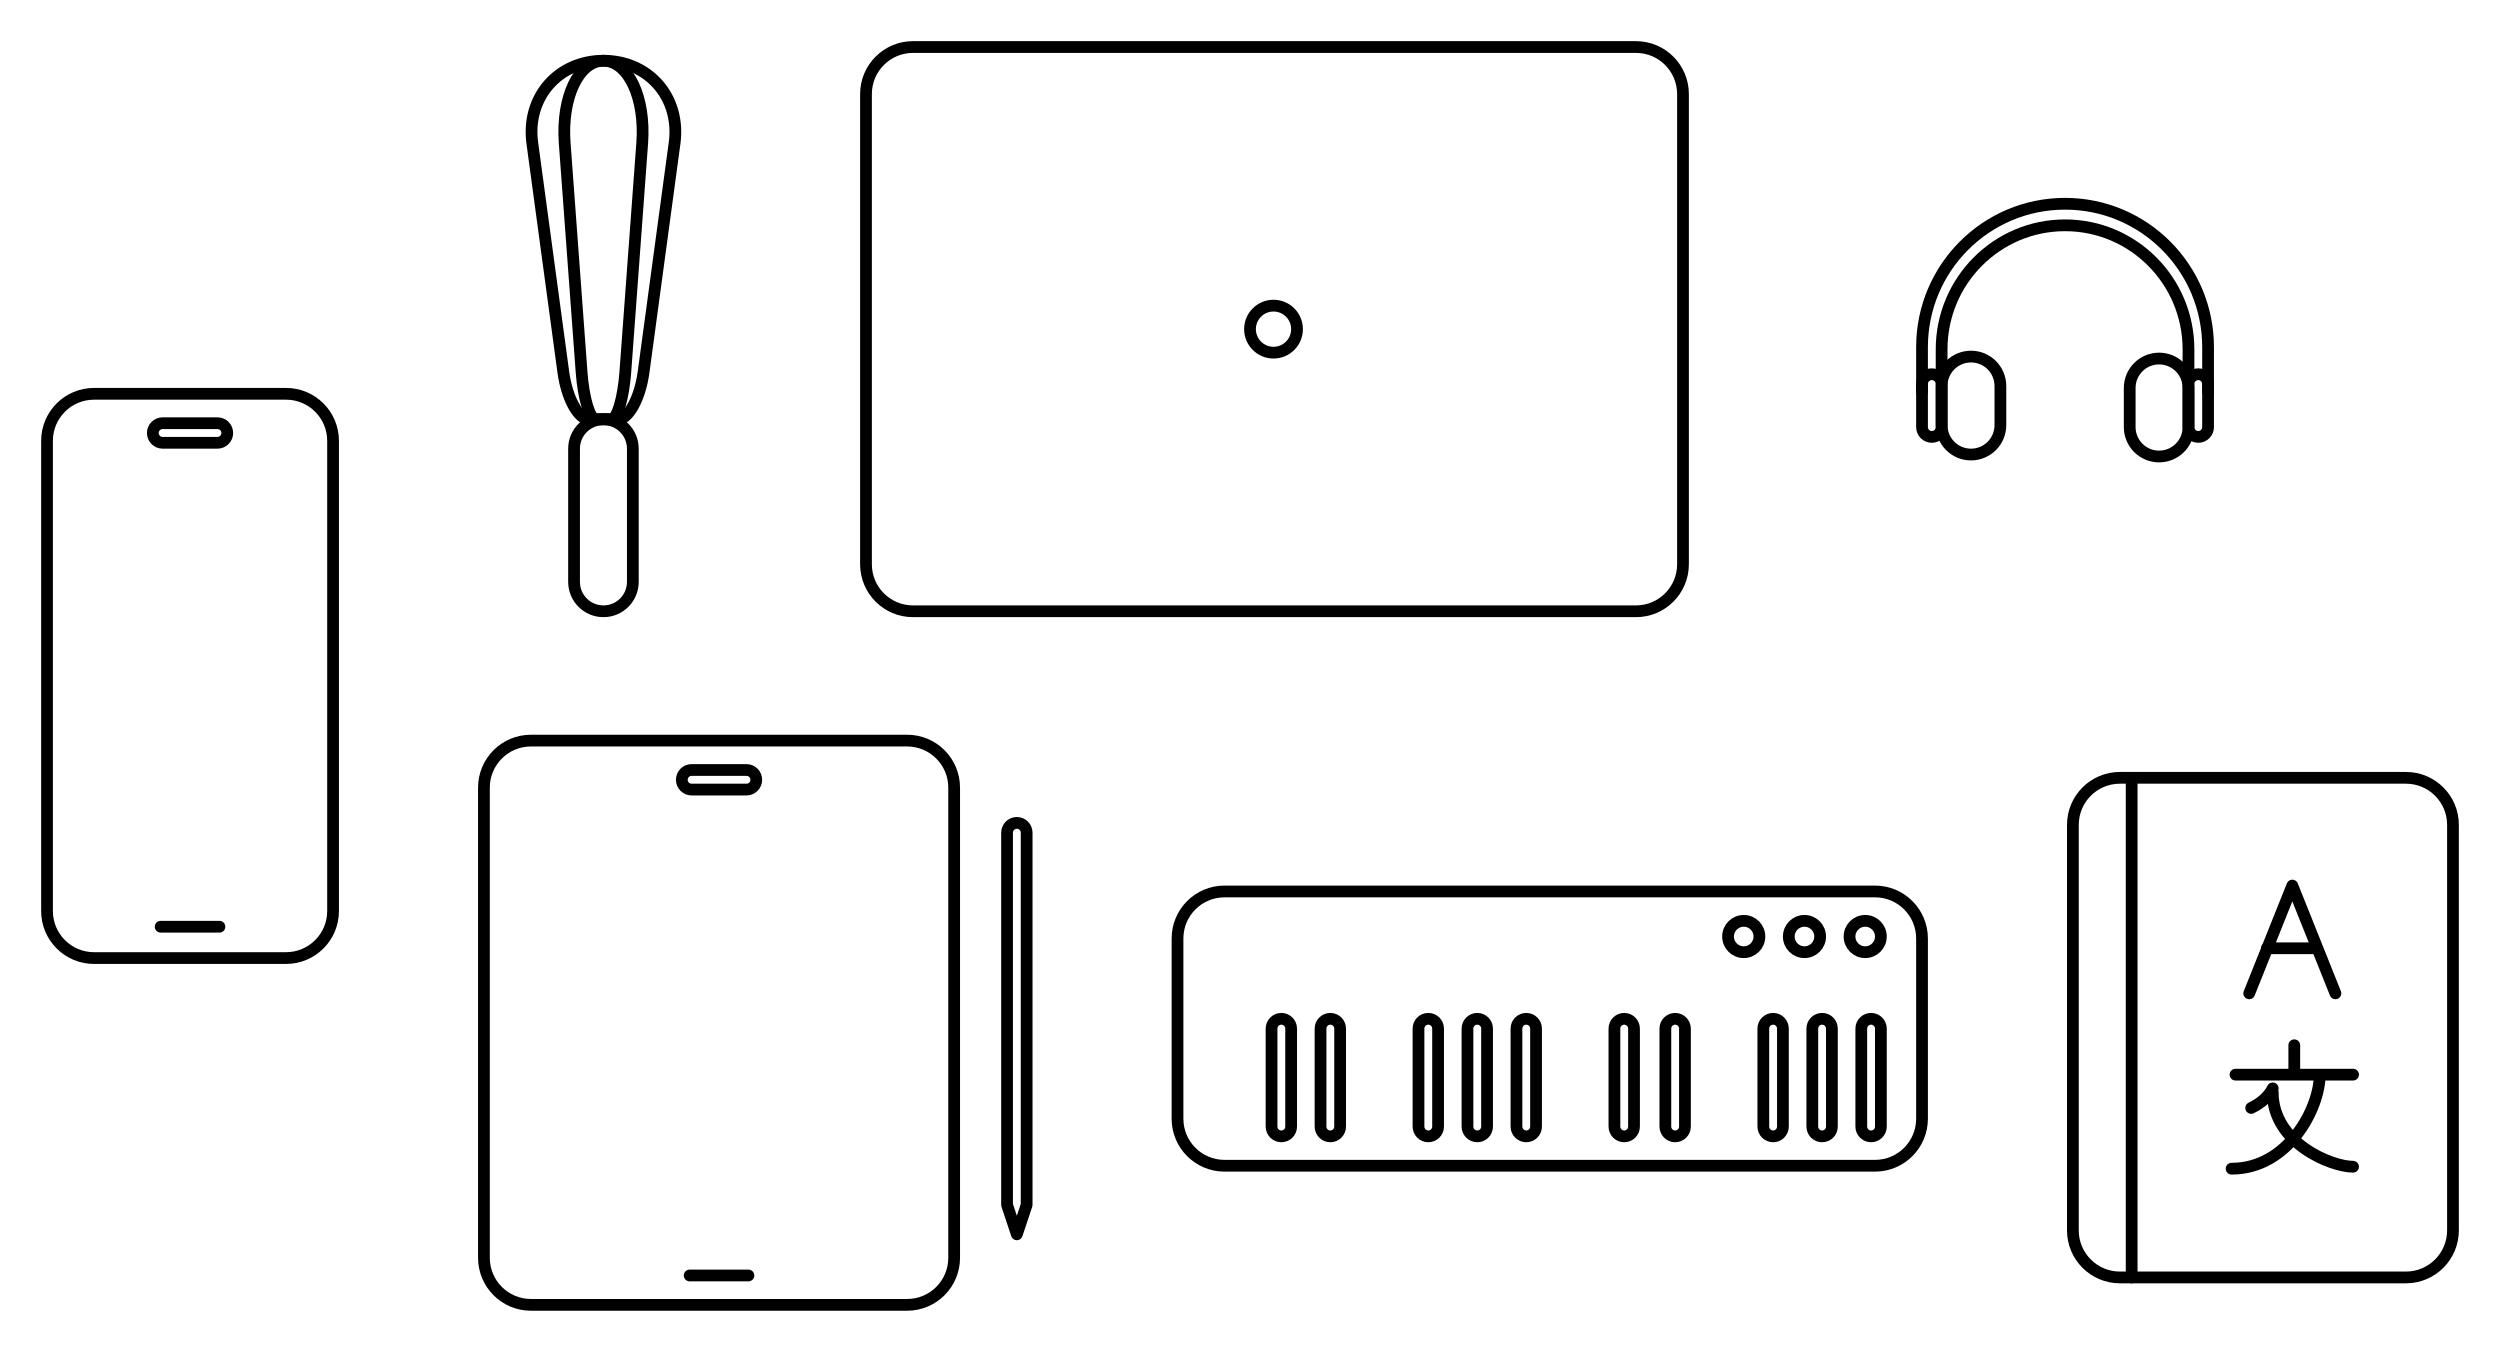
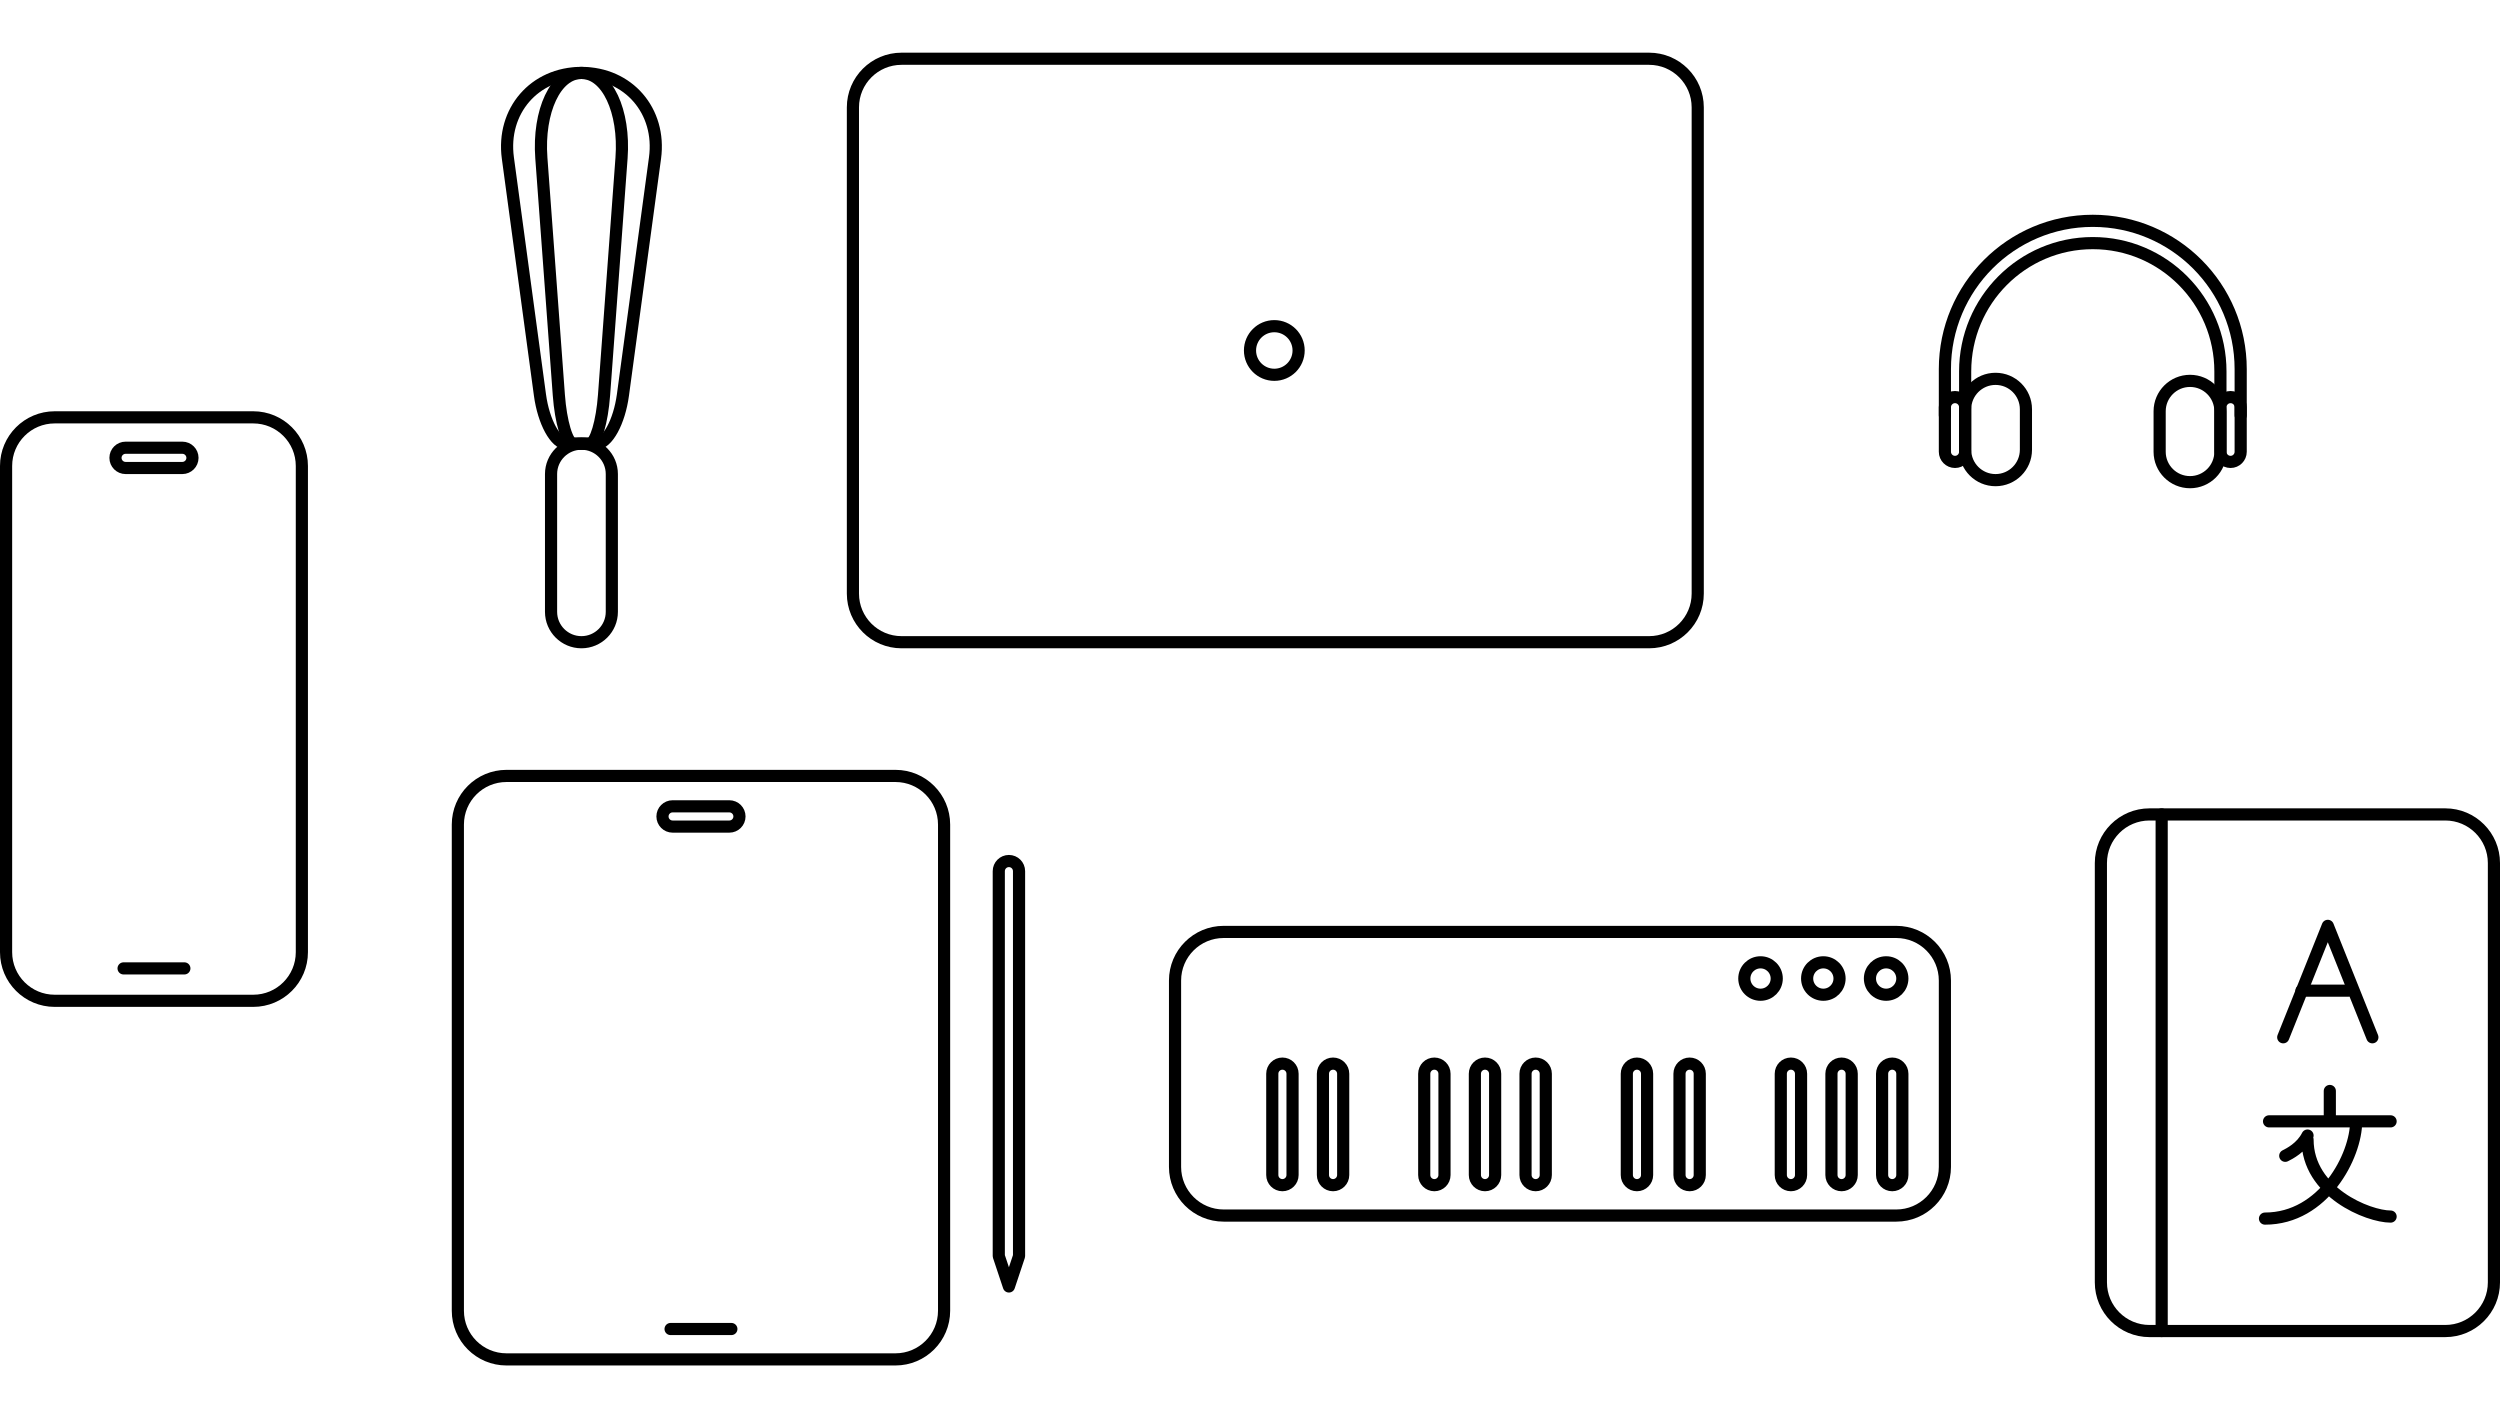
- <svg xmlns="http://www.w3.org/2000/svg" viewBox="0 0 1276 690">
-   <g fill="none" fill-rule="evenodd" stroke="currentColor" stroke-width="6" stroke-linejoin="round" stroke-linecap="round">
-     <g class="i-devices__item i-devices__iphone">
-       <g transform="translate(24 201)">
-         <rect width="146" height="288" rx="24" />
-         <rect width="38" height="10" x="54" y="15" rx="5" />
-         <path d="M58,272 L88,272" />
-       </g>
+ <svg xmlns="http://www.w3.org/2000/svg" width="1234" height="700" viewBox="0 0 1234 700" fill="none" fill-rule="evenodd" stroke="currentColor" stroke-width="6" stroke-linejoin="round" stroke-linecap="round">
+   <g class="i-devices__item i-devices__iphone">
+     <g transform="translate(3 206)">
+       <rect width="146" height="288" rx="24" />
+       <rect width="38" height="10" x="54" y="15" rx="5" />
+       <path d="M58,272 L88,272" />
    </g>
-     <g class="i-devices__item i-devices__mixer">
-       <g transform="translate(271 31)">
-         <rect width="30" height="98" x="22" y="183" rx="15" />
-         <path d="M37,0 C60.196,0 76.454,18.804 73.314,42 L57.473,159 C55.679,172.255 49.817,183 44.382,183 L29.618,183 C24.183,183 18.321,172.255 16.527,159 L0.686,42 C-2.454,18.804 13.804,0 37,0 Z" />
-         <path d="M37,0 C49.64,0 58.5,18.804 56.788,42 L48.157,159 C47.179,172.255 43.985,183 41.023,183 L32.977,183 C30.015,183 26.821,172.255 25.843,159 L17.212,42 C15.5,18.804 24.36,0 37,0 Z" />
-       </g>
+   </g>
+   <g class="i-devices__item i-devices__mixer">
+     <g transform="translate(250 36)">
+       <rect width="30" height="98" x="22" y="183" rx="15" />
+       <path d="M37,0 C60.196,0 76.454,18.804 73.314,42 L57.473,159 C55.679,172.255 49.817,183 44.382,183 L29.618,183 C24.183,183 18.321,172.255 16.527,159 L0.686,42 C-2.454,18.804 13.804,0 37,0 Z" />
+       <path d="M37,0 C49.64,0 58.5,18.804 56.788,42 L48.157,159 C47.179,172.255 43.985,183 41.023,183 L32.977,183 C30.015,183 26.821,172.255 25.843,159 L17.212,42 C15.5,18.804 24.36,0 37,0 Z" />
    </g>
-     <g class="i-devices__item i-devices__ipad">
-       <g transform="translate(247 378)">
-         <rect width="240" height="288" rx="24" />
-         <path d="M105,273 L135,273" />
-         <rect width="38" height="10" x="101" y="15" rx="5" />
-         <g class="i-devices__item i-devices__pencil">
-           <path d="M272,42 C274.761,42 277,44.239 277,47 L277,237 L277,237 L272,252 L267,237 L267,47 C267,44.239 269.239,42 272,42 Z" />
-         </g>
-       </g>
+   </g>
+   <g class="i-devices__item i-devices__ipad">
+     <g transform="translate(226 383)">
+       <rect width="240" height="288" rx="24" />
+       <path d="M105,273 L135,273" />
+       <rect width="38" height="10" x="101" y="15" rx="5" />
    </g>
-     <g class="i-devices__item i-devices__book">
-       <g transform="translate(1058 396)">
-         <rect width="194" height="255" y="1" rx="24" />
-         <path d="M30,1 L30,256" />
-         <polyline points="90 111 112 56 134 111" />
-         <path d="M99 88L122 88M83 152.5L143 152.5M113 152.5L113 137.5M143 199.5C132 199.5 102 187.5 102 161.5M91 169.5C93 168.5 99 165.5 102 159.5M126 152.5C126 169.5 110.015 200.5 81 200.5" />
-       </g>
+   </g>
+   <g class="i-devices__item i-devices__pencil">
+     <g transform="translate(226 383)">
+       <path d="M5,0 C7.761,0 10,2.239 10,5 L10,195 L10,195 L5,210 L0,195 L0,5 C0,2.239 2.239,0 5,0 Z" transform="translate(267 42)" />
    </g>
-     <g class="i-devices__item i-devices__macbook">
-       <g transform="translate(442 24)">
-         <rect width="417" height="288" rx="24" />
-         <circle cx="208" cy="144" r="12" />
-       </g>
+   </g>
+   <g class="i-devices__item i-devices__book">
+     <g transform="translate(1037 402)">
+       <rect width="194" height="255" rx="24" />
+       <path d="M30,0 L30,255" />
+       <polyline points="90 110 112 55 134 110" />
+       <path d="M99,87 L122,87 M83,151.5 L143,151.5 M113,151.5 L113,136.5 M143,198.5 C132,198.5 102,186.5 102,160.5 M91,168.5 C93,167.5 99,164.5 102,158.5 M126,151.5 C126,168.5 110.015,199.5 81,199.5" />
    </g>
-     <g class="i-devices__item i-devices__keyboard">
-       <g transform="translate(601 455)">
-         <rect width="380" height="140" rx="24" />
-         <rect width="10" height="60" x="48" y="65" rx="5" />
-         <rect width="10" height="60" x="73" y="65" rx="5" />
-         <rect width="10" height="60" x="123" y="65" rx="5" />
-         <rect width="10" height="60" x="148" y="65" rx="5" />
-         <rect width="10" height="60" x="173" y="65" rx="5" />
-         <rect width="10" height="60" x="249" y="65" rx="5" />
-         <rect width="10" height="60" x="299" y="65" rx="5" />
-         <rect width="10" height="60" x="324" y="65" rx="5" />
-         <rect width="10" height="60" x="349" y="65" rx="5" />
-         <rect width="10" height="60" x="223" y="65" rx="5" />
-         <circle cx="289" cy="23" r="8" />
-         <circle cx="320" cy="23" r="8" />
-         <circle cx="351" cy="23" r="8" />
-       </g>
+   </g>
+   <g class="i-devices__item i-devices__macbook">
+     <g transform="translate(421 29)">
+       <rect width="417" height="288" rx="24" />
+       <circle cx="208" cy="144" r="12" />
    </g>
-     <g class="i-devices__item i-devices__headphone">
-       <g transform="translate(981 104)">
-         <rect width="30" height="50" x="10" y="78" rx="15" />
-         <rect width="10" height="32" y="87" rx="5" />
-         <rect width="10" height="32" x="136" y="87" rx="5" />
-         <rect width="30" height="50" x="106" y="79" rx="15" />
-         <path d="M146,96 L146,73.185 C146,32.766 113.317,0 73,0 C32.683,0 0,32.766 0,73.185 L0,96" />
-         <path d="M136,87 L136,74.333 C136,39.355 107.794,11 73,11 C38.206,11 10,39.355 10,74.333 L10,87" />
-       </g>
+   </g>
+   <g class="i-devices__item i-devices__keyboard">
+     <g transform="translate(580 460)">
+       <rect width="380" height="140" rx="24" />
+       <rect width="10" height="60" x="48" y="65" rx="5" />
+       <rect width="10" height="60" x="73" y="65" rx="5" />
+       <rect width="10" height="60" x="123" y="65" rx="5" />
+       <rect width="10" height="60" x="148" y="65" rx="5" />
+       <rect width="10" height="60" x="173" y="65" rx="5" />
+       <rect width="10" height="60" x="249" y="65" rx="5" />
+       <rect width="10" height="60" x="299" y="65" rx="5" />
+       <rect width="10" height="60" x="324" y="65" rx="5" />
+       <rect width="10" height="60" x="349" y="65" rx="5" />
+       <rect width="10" height="60" x="223" y="65" rx="5" />
+       <circle cx="289" cy="23" r="8" />
+       <circle cx="320" cy="23" r="8" />
+       <circle cx="351" cy="23" r="8" />
+     </g>
+   </g>
+   <g class="i-devices__item i-devices__headphone">
+     <g transform="translate(960 109)">
+       <rect width="30" height="50" x="10" y="78" rx="15" />
+       <rect width="10" height="32" y="87" rx="5" />
+       <rect width="10" height="32" x="136" y="87" rx="5" />
+       <rect width="30" height="50" x="106" y="79" rx="15" />
+       <path d="M146,96 L146,73.185 C146,32.766 113.317,0 73,0 C32.683,0 0,32.766 0,73.185 L0,96" />
+       <path d="M136,87 L136,74.333 C136,39.355 107.794,11 73,11 C38.206,11 10,39.355 10,74.333 L10,87" />
    </g>
  </g>
</svg>
